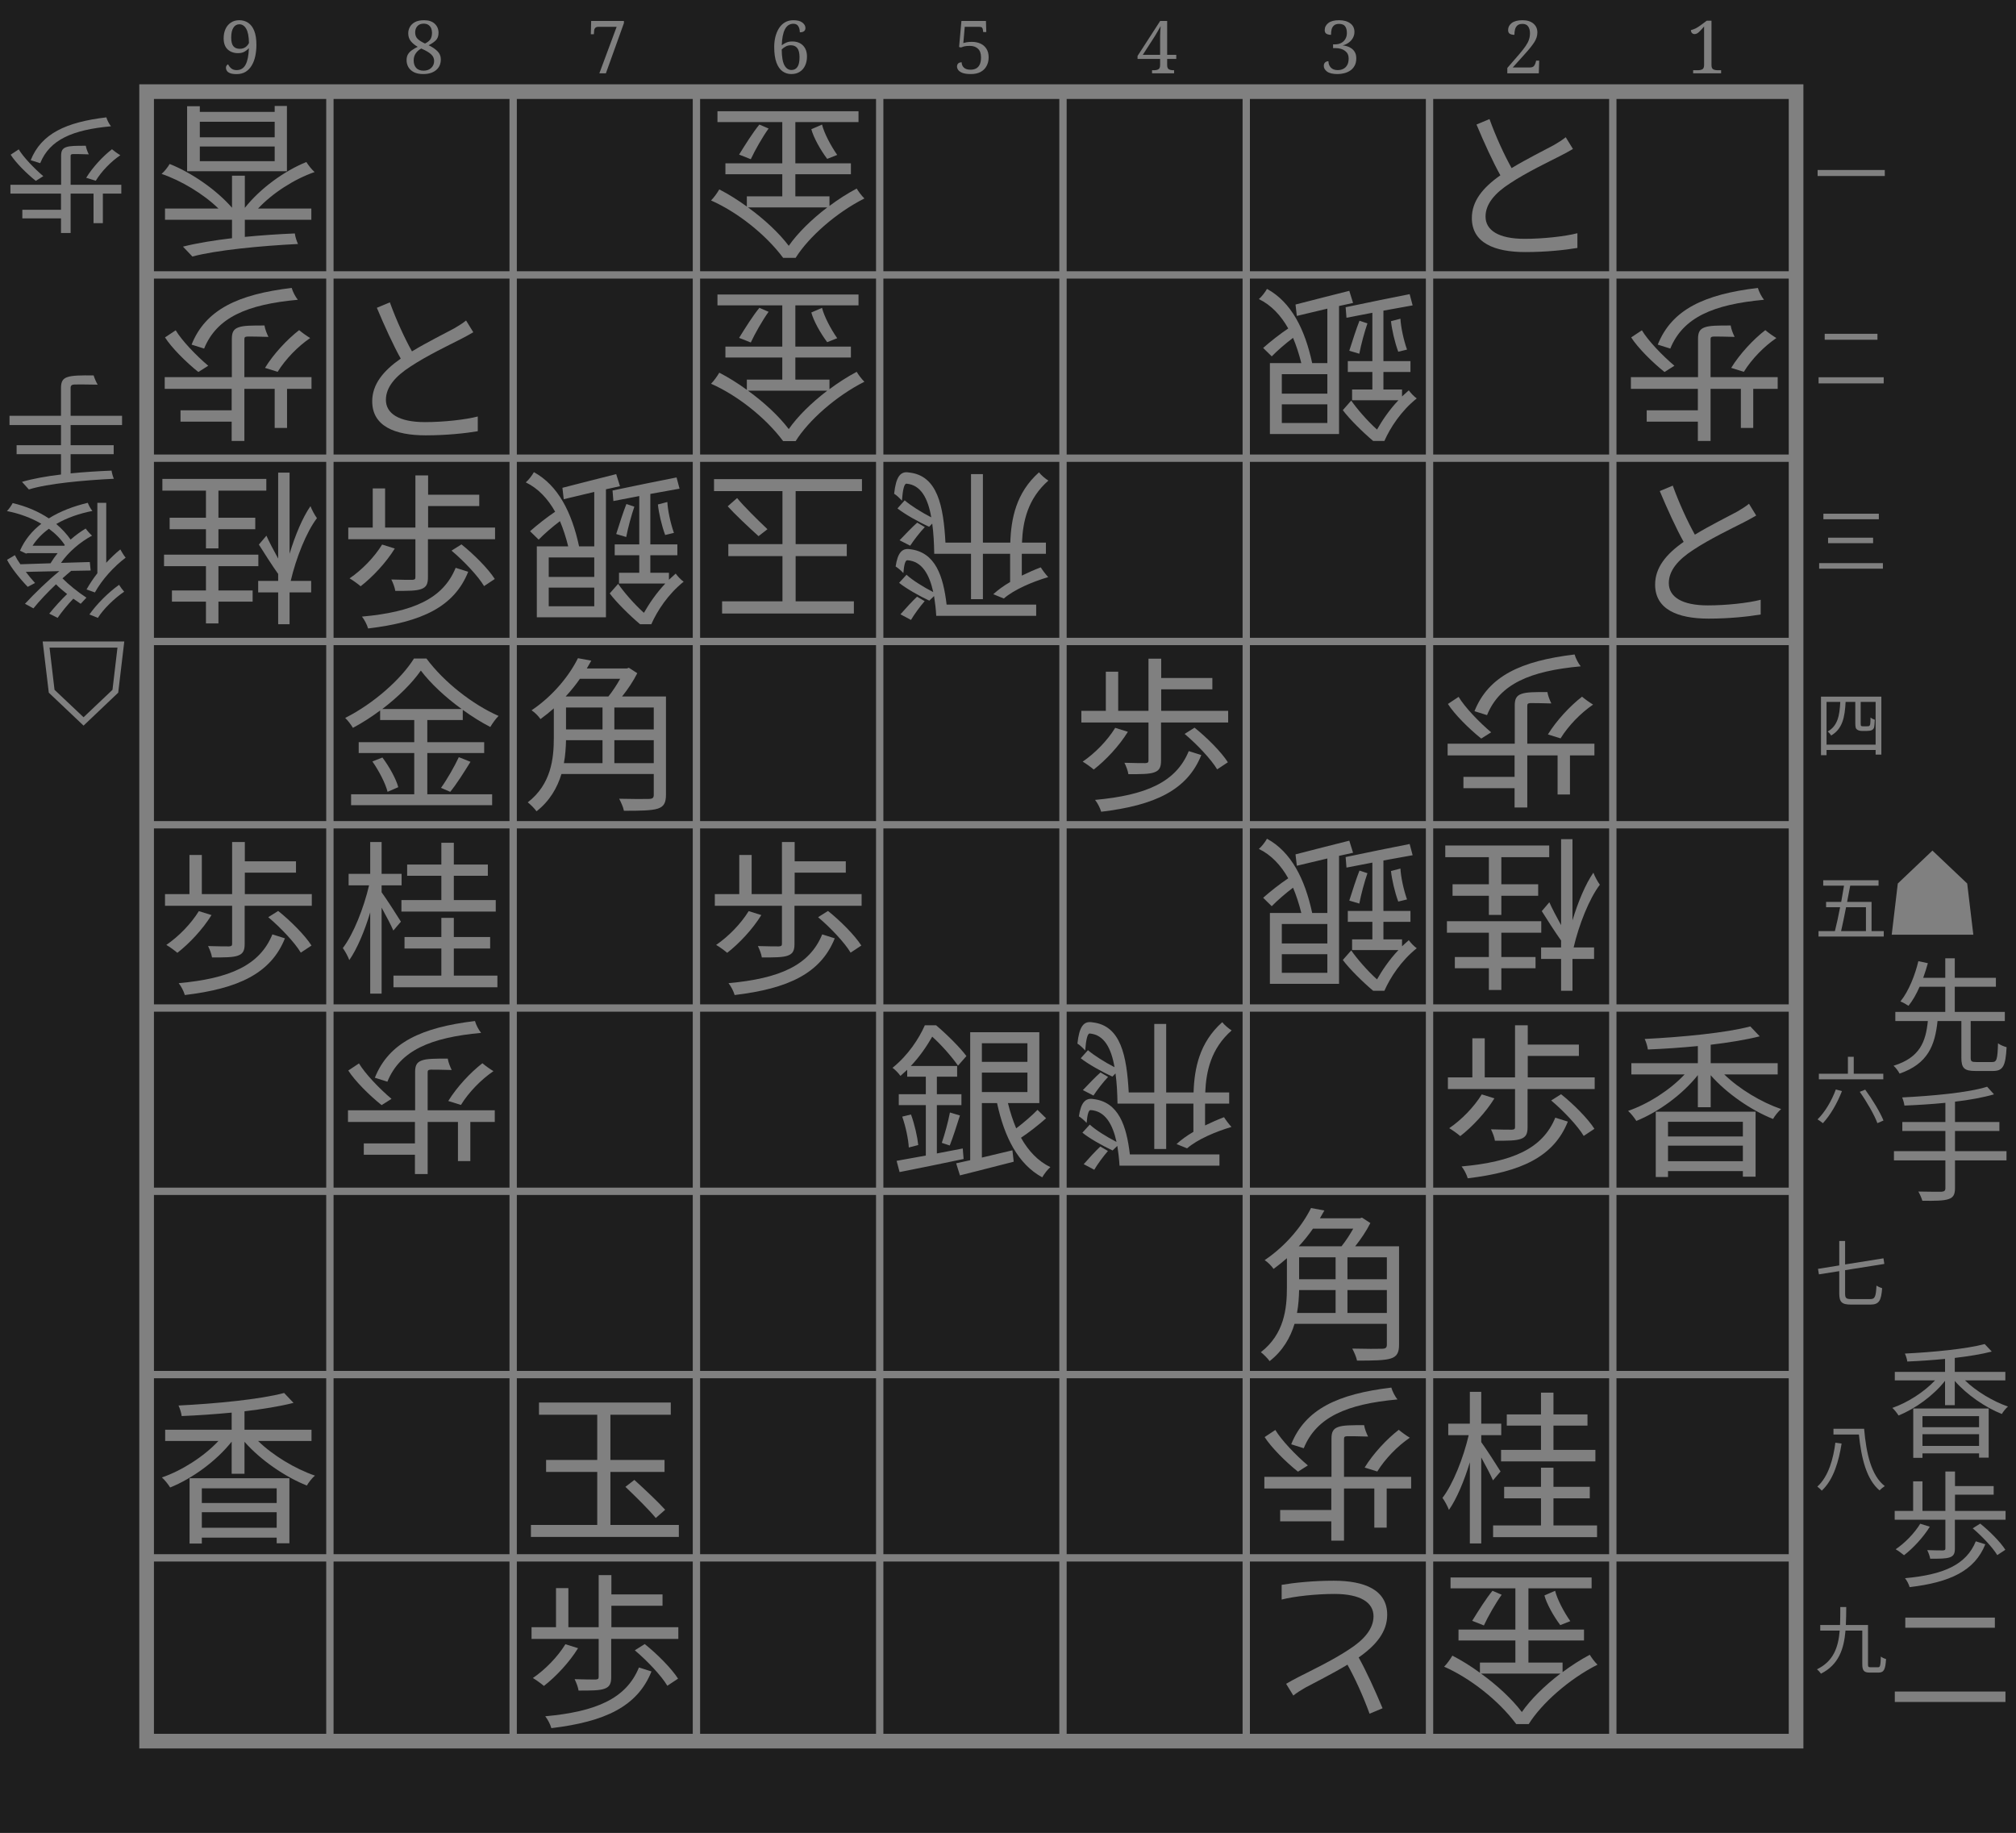
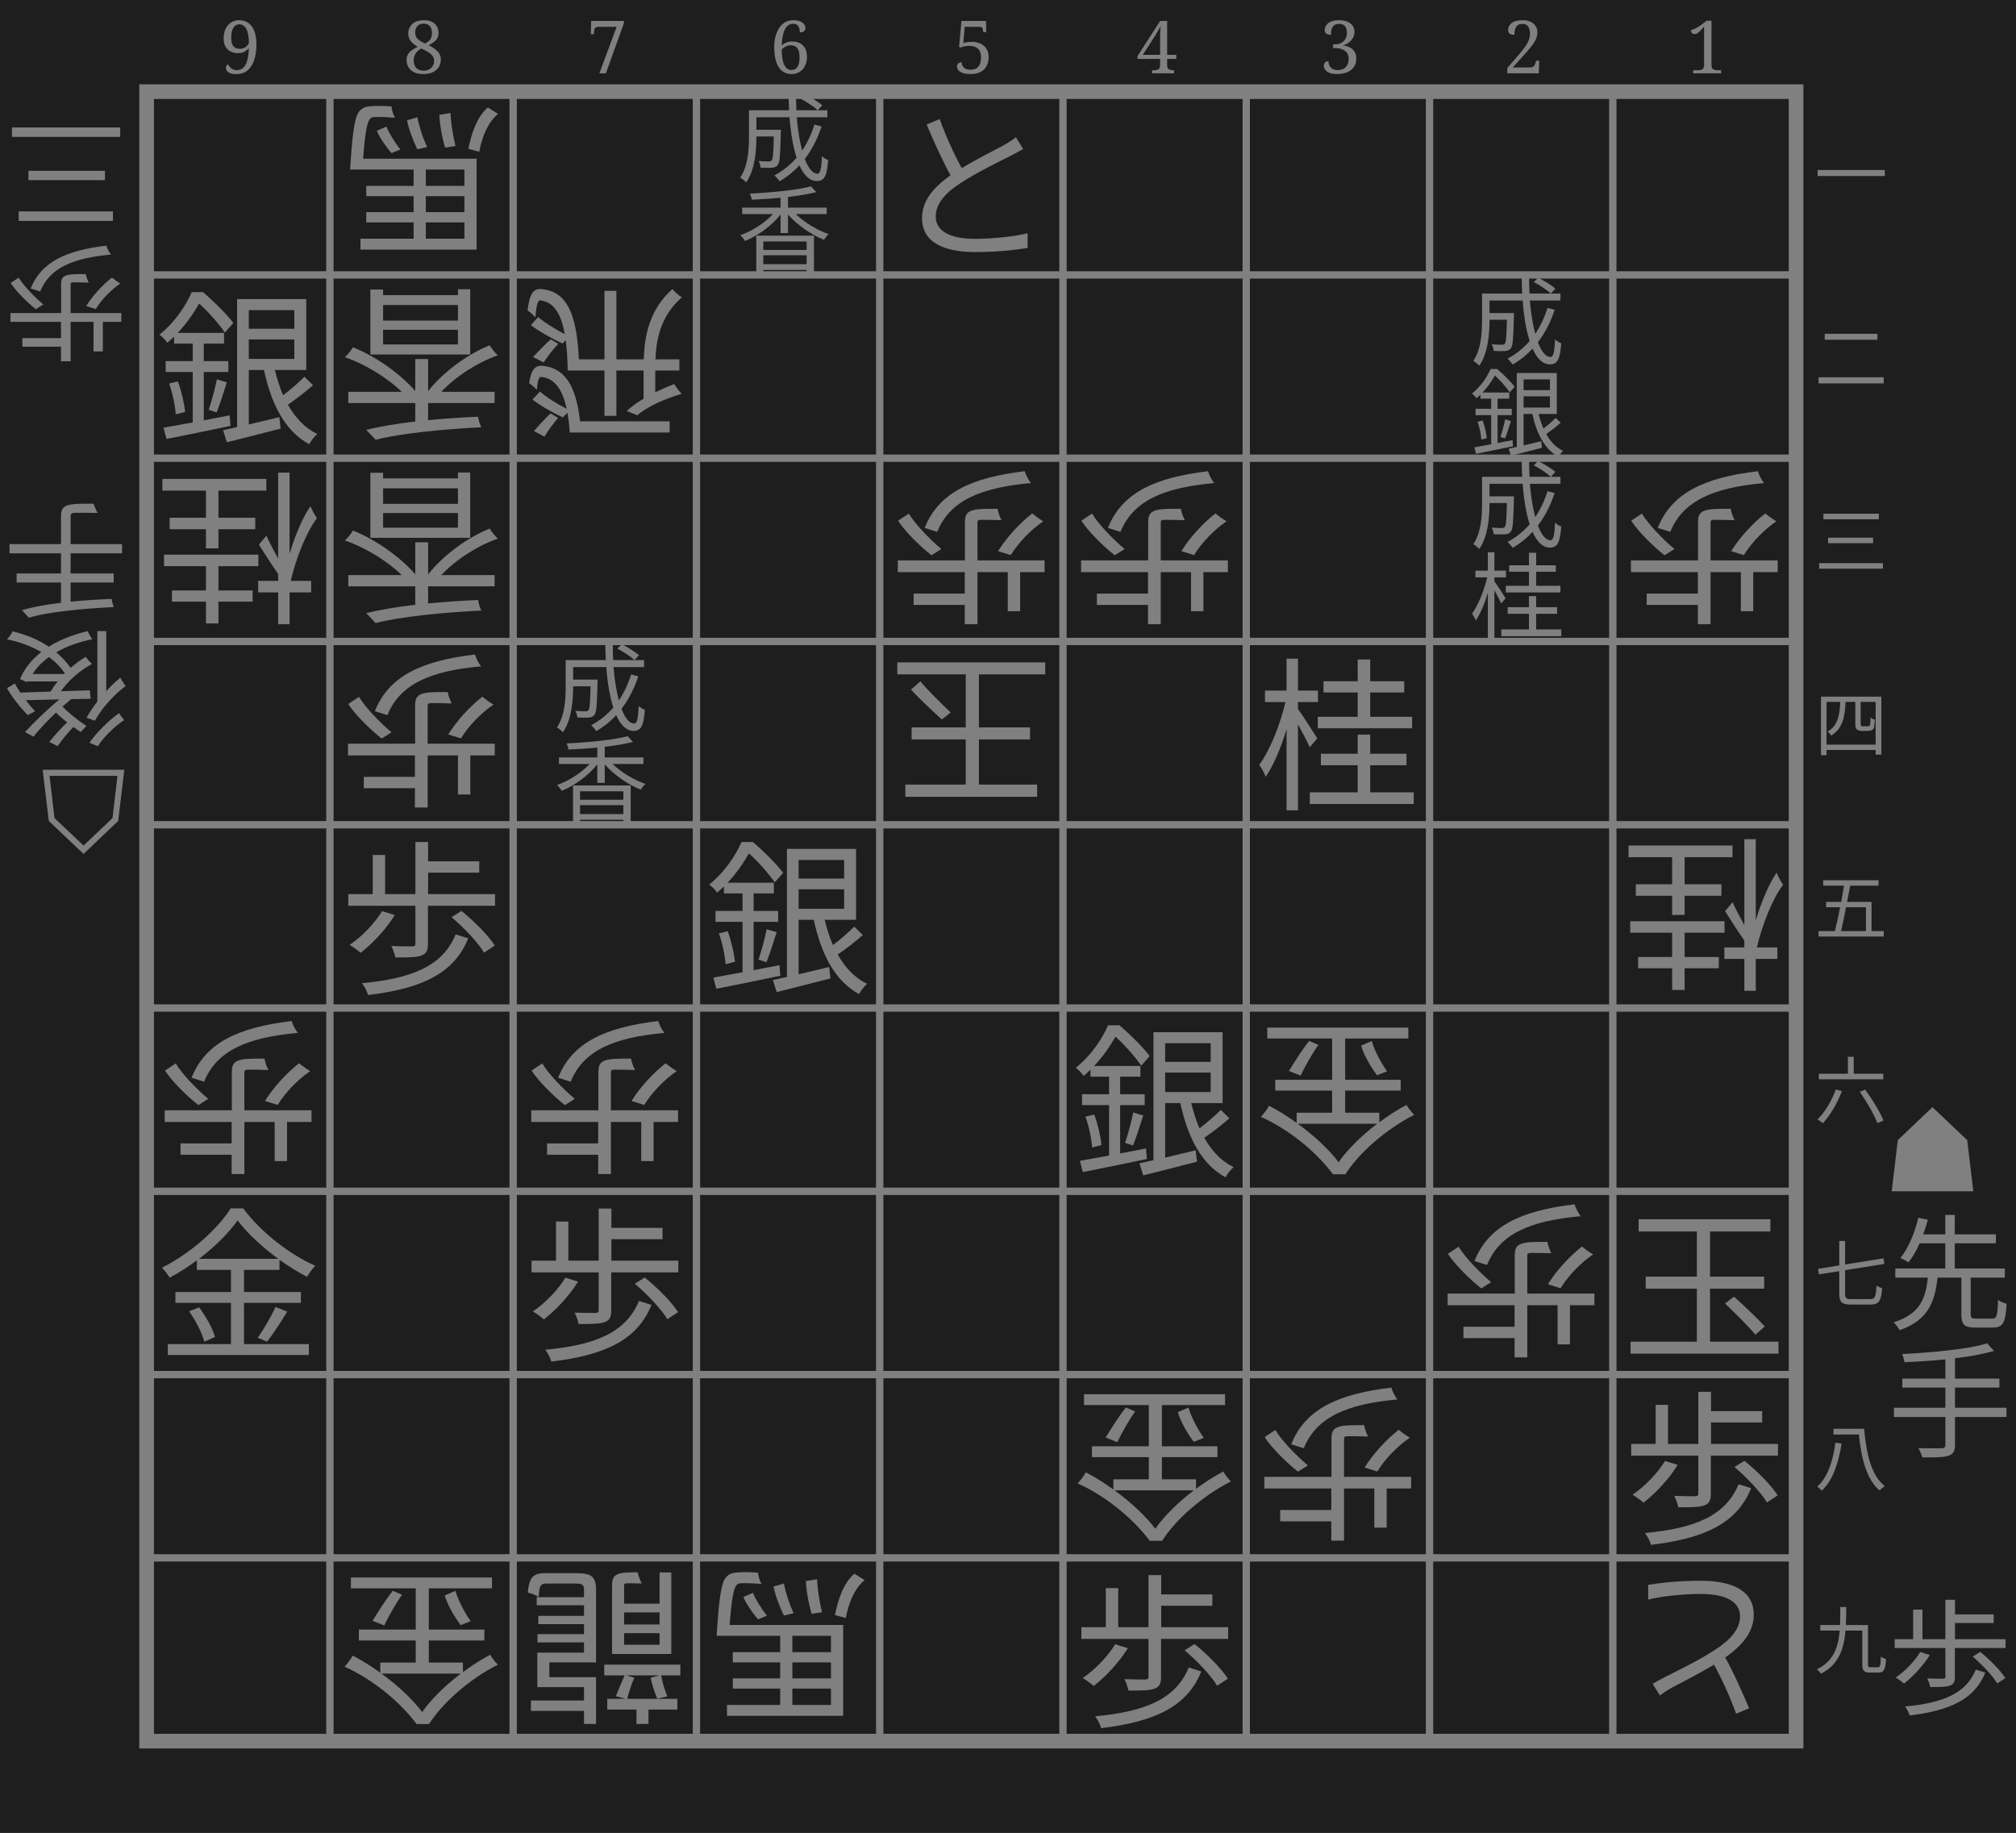
<svg xmlns="http://www.w3.org/2000/svg" baseProfile="full" height="500.0" version="1.1" width="550.0">
  <defs />
  <rect fill="#1e1e1e" height="500" width="575.0" x="0" y="0" />
  <g transform="scale(1.0)">
    <rect fill="#1e1e1e" height="500" width="550" x="0" y="0" />
    <g transform="translate(15,0) translate(25.0,25.0)">
      <g id="hlines" stroke="gray">
        <line stroke-width="2px" x1="0" x2="450" y1="50" y2="50" />
        <line stroke-width="2px" x1="0" x2="450" y1="100" y2="100" />
        <line stroke-width="2px" x1="0" x2="450" y1="150" y2="150" />
        <line stroke-width="2px" x1="0" x2="450" y1="200" y2="200" />
        <line stroke-width="2px" x1="0" x2="450" y1="250" y2="250" />
        <line stroke-width="2px" x1="0" x2="450" y1="300" y2="300" />
        <line stroke-width="2px" x1="0" x2="450" y1="350" y2="350" />
        <line stroke-width="2px" x1="0" x2="450" y1="400" y2="400" />
      </g>
      <g id="vline" stroke="gray">
        <line stroke-width="2px" x1="50" x2="50" y1="0" y2="450" />
        <line stroke-width="2px" x1="100" x2="100" y1="0" y2="450" />
        <line stroke-width="2px" x1="150" x2="150" y1="0" y2="450" />
        <line stroke-width="2px" x1="200" x2="200" y1="0" y2="450" />
        <line stroke-width="2px" x1="250" x2="250" y1="0" y2="450" />
        <line stroke-width="2px" x1="300" x2="300" y1="0" y2="450" />
        <line stroke-width="2px" x1="350" x2="350" y1="0" y2="450" />
        <line stroke-width="2px" x1="400" x2="400" y1="0" y2="450" />
      </g>
      <rect fill="none" height="450" stroke="gray" stroke-width="4px" width="450" x="0" y="0" />
      <g fill="gray" id="cord">
        <text font-family="Serif" font-size="20px" x="455.0" y="30.0">一</text>
        <text font-family="Serif" font-size="20px" x="420.0" y="-5.0">1</text>
        <text font-family="Serif" font-size="20px" x="455.0" y="80.0">二</text>
        <text font-family="Serif" font-size="20px" x="370.0" y="-5.0">2</text>
        <text font-family="Serif" font-size="20px" x="455.0" y="130.0">三</text>
        <text font-family="Serif" font-size="20px" x="320.0" y="-5.0">3</text>
        <text font-family="Serif" font-size="20px" x="455.0" y="180.0">四</text>
        <text font-family="Serif" font-size="20px" x="270.0" y="-5.0">4</text>
        <text font-family="Serif" font-size="20px" x="455.0" y="230">五</text>
        <text font-family="Serif" font-size="20px" x="220" y="-5.0">5</text>
        <text font-family="Serif" font-size="20px" x="455.0" y="280.0">六</text>
        <text font-family="Serif" font-size="20px" x="170.0" y="-5.0">6</text>
        <text font-family="Serif" font-size="20px" x="455.0" y="330.0">七</text>
        <text font-family="Serif" font-size="20px" x="120.0" y="-5.0">7</text>
        <text font-family="Serif" font-size="20px" x="455.0" y="380.0">八</text>
        <text font-family="Serif" font-size="20px" x="70.0" y="-5.0">8</text>
        <text font-family="Serif" font-size="20px" x="455.0" y="430.0">九</text>
        <text font-family="Serif" font-size="20px" x="20.0" y="-5.0">9</text>
      </g>
      <g>
-         <text fill="gray" font-family="Serif" font-size="45px" x="352.5" y="292.5">歩</text>
-         <text fill="gray" font-family="Serif" font-size="45px" x="252.5" y="192.5">歩</text>
-         <text fill="gray" font-family="Serif" font-size="45px" x="152.5" y="242.5">歩</text>
-         <text fill="gray" font-family="Serif" font-size="45px" x="102.5" y="442.5">歩</text>
-         <text fill="gray" font-family="Serif" font-size="45px" x="52.5" y="142.5">歩</text>
-         <text fill="gray" font-family="Serif" font-size="45px" x="2.5" y="242.5">歩</text>
-         <text fill="gray" font-family="Serif" font-size="45px" x="402.5" y="292.5">香</text>
-         <text fill="gray" font-family="Serif" font-size="45px" x="2.5" y="392.5">香</text>
-         <text fill="gray" font-family="Serif" font-size="45px" x="352.5" y="392.5">桂</text>
-         <text fill="gray" font-family="Serif" font-size="45px" x="52.5" y="242.5">桂</text>
-         <text fill="gray" font-family="Serif" font-size="45px" x="202.5" y="292.5">銀</text>
-         <text fill="gray" font-family="Serif" font-size="45px" x="302.5" y="342.5">角</text>
-         <text fill="gray" font-family="Serif" font-size="45px" x="102.5" y="192.5">角</text>
-         <text fill="gray" font-family="Serif" font-size="45px" x="52.5" y="192.5">金</text>
-         <text fill="gray" font-family="Serif" font-size="45px" x="102.5" y="392.5">玉</text>
-         <text fill="gray" font-family="Serif" font-size="45px" x="402.5" y="142.5">と</text>
-         <text fill="gray" font-family="Serif" font-size="45px" x="352.5" y="42.5">と</text>
-         <text fill="gray" font-family="Serif" font-size="45px" x="52.5" y="92.5">と</text>
-         <text fill="gray" font-family="Serif" font-size="34px" x="475.0" y="230">☗</text>
-         <text fill="gray" font-family="Serif" font-size="34px" x="475.0" y="265">先</text>
-         <text fill="gray" font-family="Serif" font-size="34px" x="475.0" y="300.0">手</text>
-         <text fill="gray" font-family="Serif" font-size="34px" x="475.0" y="335.0" />
-         <text fill="gray" font-family="Serif" font-size="34px" x="475.0" y="370.0">香</text>
-         <text fill="gray" font-family="Serif" font-size="34px" x="475.0" y="405.0">歩</text>
-         <text fill="gray" font-family="Serif" font-size="34px" x="475.0" y="440">二</text>
+         <text fill="gray" font-family="Serif" font-size="45px" x="402.5" y="392.5">歩</text>
+         <text fill="gray" font-family="Serif" font-size="45px" x="252.5" y="442.5">歩</text>
+         <text fill="gray" font-family="Serif" font-size="45px" x="102.5" y="342.5">歩</text>
+         <text fill="gray" font-family="Serif" font-size="45px" x="52.5" y="242.5">歩</text>
+         <text fill="gray" font-family="Serif" font-size="45px" x="302.5" y="192.5">桂</text>
+         <text fill="gray" font-family="Serif" font-size="45px" x="252.5" y="292.5">銀</text>
+         <text fill="gray" font-family="Serif" font-size="45px" x="152.5" y="242.5">銀</text>
+         <text fill="gray" font-family="Serif" font-size="45px" x="2.5" y="92.5">銀</text>
+         <text fill="gray" font-family="Serif" font-size="45px" x="2.5" y="342.5">金</text>
+         <text fill="gray" font-family="Serif" font-size="45px" x="402.5" y="342.5">玉</text>
+         <text fill="gray" font-family="Serif" font-size="45px" x="202.5" y="42.5">と</text>
+         <text fill="gray" font-family="Serif" font-size="26px" x="161.0" y="22.5">成</text>
+         <text fill="gray" font-family="Serif" font-size="26px" x="161.0" y="47.5">香</text>
+         <text fill="gray" font-family="Serif" font-size="26px" x="111" y="172.5">成</text>
+         <text fill="gray" font-family="Serif" font-size="26px" x="111" y="197.5">香</text>
+         <text fill="gray" font-family="Serif" font-size="26px" x="361.0" y="122.5">成</text>
+         <text fill="gray" font-family="Serif" font-size="26px" x="361.0" y="147.5">桂</text>
+         <text fill="gray" font-family="Serif" font-size="26px" x="361.0" y="72.5">成</text>
+         <text fill="gray" font-family="Serif" font-size="26px" x="361.0" y="97.5">銀</text>
+         <text fill="gray" font-family="Serif" font-size="34px" x="475.0" y="300.0">☗</text>
+         <text fill="gray" font-family="Serif" font-size="34px" x="475.0" y="335.0">先</text>
+         <text fill="gray" font-family="Serif" font-size="34px" x="475.0" y="370.0">手</text>
+         <text fill="gray" font-family="Serif" font-size="34px" x="475.0" y="405.0" />
+         <text fill="gray" font-family="Serif" font-size="34px" x="475.0" y="440">歩</text>
      </g>
      <g transform="rotate(180,225.0,225.0)">
-         <text fill="gray" font-family="Serif" font-size="45px" x="2.5" y="392.5">歩</text>
-         <text fill="gray" font-family="Serif" font-size="45px" x="52.5" y="292.5">歩</text>
+         <text fill="gray" font-family="Serif" font-size="45px" x="2.5" y="342.5">歩</text>
+         <text fill="gray" font-family="Serif" font-size="45px" x="52.5" y="142.5">歩</text>
        <text fill="gray" font-family="Serif" font-size="45px" x="102.5" y="92.5">歩</text>
-         <text fill="gray" font-family="Serif" font-size="45px" x="352.5" y="192.5">歩</text>
-         <text fill="gray" font-family="Serif" font-size="45px" x="402.5" y="392.5">歩</text>
-         <text fill="gray" font-family="Serif" font-size="45px" x="402.5" y="442.5">香</text>
-         <text fill="gray" font-family="Serif" font-size="45px" x="52.5" y="242.5">桂</text>
+         <text fill="gray" font-family="Serif" font-size="45px" x="152.5" y="342.5">歩</text>
+         <text fill="gray" font-family="Serif" font-size="45px" x="202.5" y="342.5">歩</text>
+         <text fill="gray" font-family="Serif" font-size="45px" x="302.5" y="192.5">歩</text>
+         <text fill="gray" font-family="Serif" font-size="45px" x="352.5" y="292.5">歩</text>
+         <text fill="gray" font-family="Serif" font-size="45px" x="402.5" y="192.5">歩</text>
+         <text fill="gray" font-family="Serif" font-size="45px" x="352.5" y="392.5">香</text>
+         <text fill="gray" font-family="Serif" font-size="45px" x="352.5" y="342.5">香</text>
+         <text fill="gray" font-family="Serif" font-size="45px" x="2.5" y="242.5">桂</text>
        <text fill="gray" font-family="Serif" font-size="45px" x="402.5" y="342.5">桂</text>
-         <text fill="gray" font-family="Serif" font-size="45px" x="102.5" y="392.5">銀</text>
-         <text fill="gray" font-family="Serif" font-size="45px" x="102.5" y="242.5">銀</text>
-         <text fill="gray" font-family="Serif" font-size="45px" x="302.5" y="342.5">銀</text>
-         <text fill="gray" font-family="Serif" font-size="45px" x="152.5" y="192.5">飛</text>
-         <text fill="gray" font-family="Serif" font-size="45px" x="202.5" y="342.5">飛</text>
-         <text fill="gray" font-family="Serif" font-size="45px" x="52.5" y="42.5">金</text>
-         <text fill="gray" font-family="Serif" font-size="45px" x="252.5" y="442.5">金</text>
-         <text fill="gray" font-family="Serif" font-size="45px" x="252.5" y="392.5">金</text>
-         <text fill="gray" font-family="Serif" font-size="45px" x="252.5" y="342.5">玉</text>
-         <text fill="gray" font-family="Serif" font-size="45px" x="102.5" y="42.5">と</text>
-         <text fill="gray" font-family="Serif" font-size="34px" x="455.0" y="300.0">☖</text>
-         <text fill="gray" font-family="Serif" font-size="34px" x="455.0" y="335.0">後</text>
-         <text fill="gray" font-family="Serif" font-size="34px" x="455.0" y="370.0">手</text>
-         <text fill="gray" font-family="Serif" font-size="34px" x="455.0" y="405.0" />
-         <text fill="gray" font-family="Serif" font-size="34px" x="455.0" y="440">歩</text>
+         <text fill="gray" font-family="Serif" font-size="45px" x="302.5" y="392.5">飛</text>
+         <text fill="gray" font-family="Serif" font-size="45px" x="102.5" y="192.5">金</text>
+         <text fill="gray" font-family="Serif" font-size="45px" x="152.5" y="92.5">金</text>
+         <text fill="gray" font-family="Serif" font-size="45px" x="352.5" y="42.5">金</text>
+         <text fill="gray" font-family="Serif" font-size="45px" x="202.5" y="292.5">玉</text>
+         <text fill="gray" font-family="Serif" font-size="45px" x="2.5" y="42.5">と</text>
+         <text fill="gray" font-family="Serif" font-size="45px" x="252.5" y="42.5">馬</text>
+         <text fill="gray" font-family="Serif" font-size="45px" x="352.5" y="442.5">馬</text>
+         <text fill="gray" font-family="Serif" font-size="45px" x="302.5" y="42.5">龍</text>
+         <text fill="gray" font-family="Serif" font-size="34px" x="455.0" y="265">☖</text>
+         <text fill="gray" font-family="Serif" font-size="34px" x="455.0" y="300.0">後</text>
+         <text fill="gray" font-family="Serif" font-size="34px" x="455.0" y="335.0">手</text>
+         <text fill="gray" font-family="Serif" font-size="34px" x="455.0" y="370.0" />
+         <text fill="gray" font-family="Serif" font-size="34px" x="455.0" y="405.0">歩</text>
+         <text fill="gray" font-family="Serif" font-size="34px" x="455.0" y="440">三</text>
      </g>
    </g>
  </g>
</svg>
